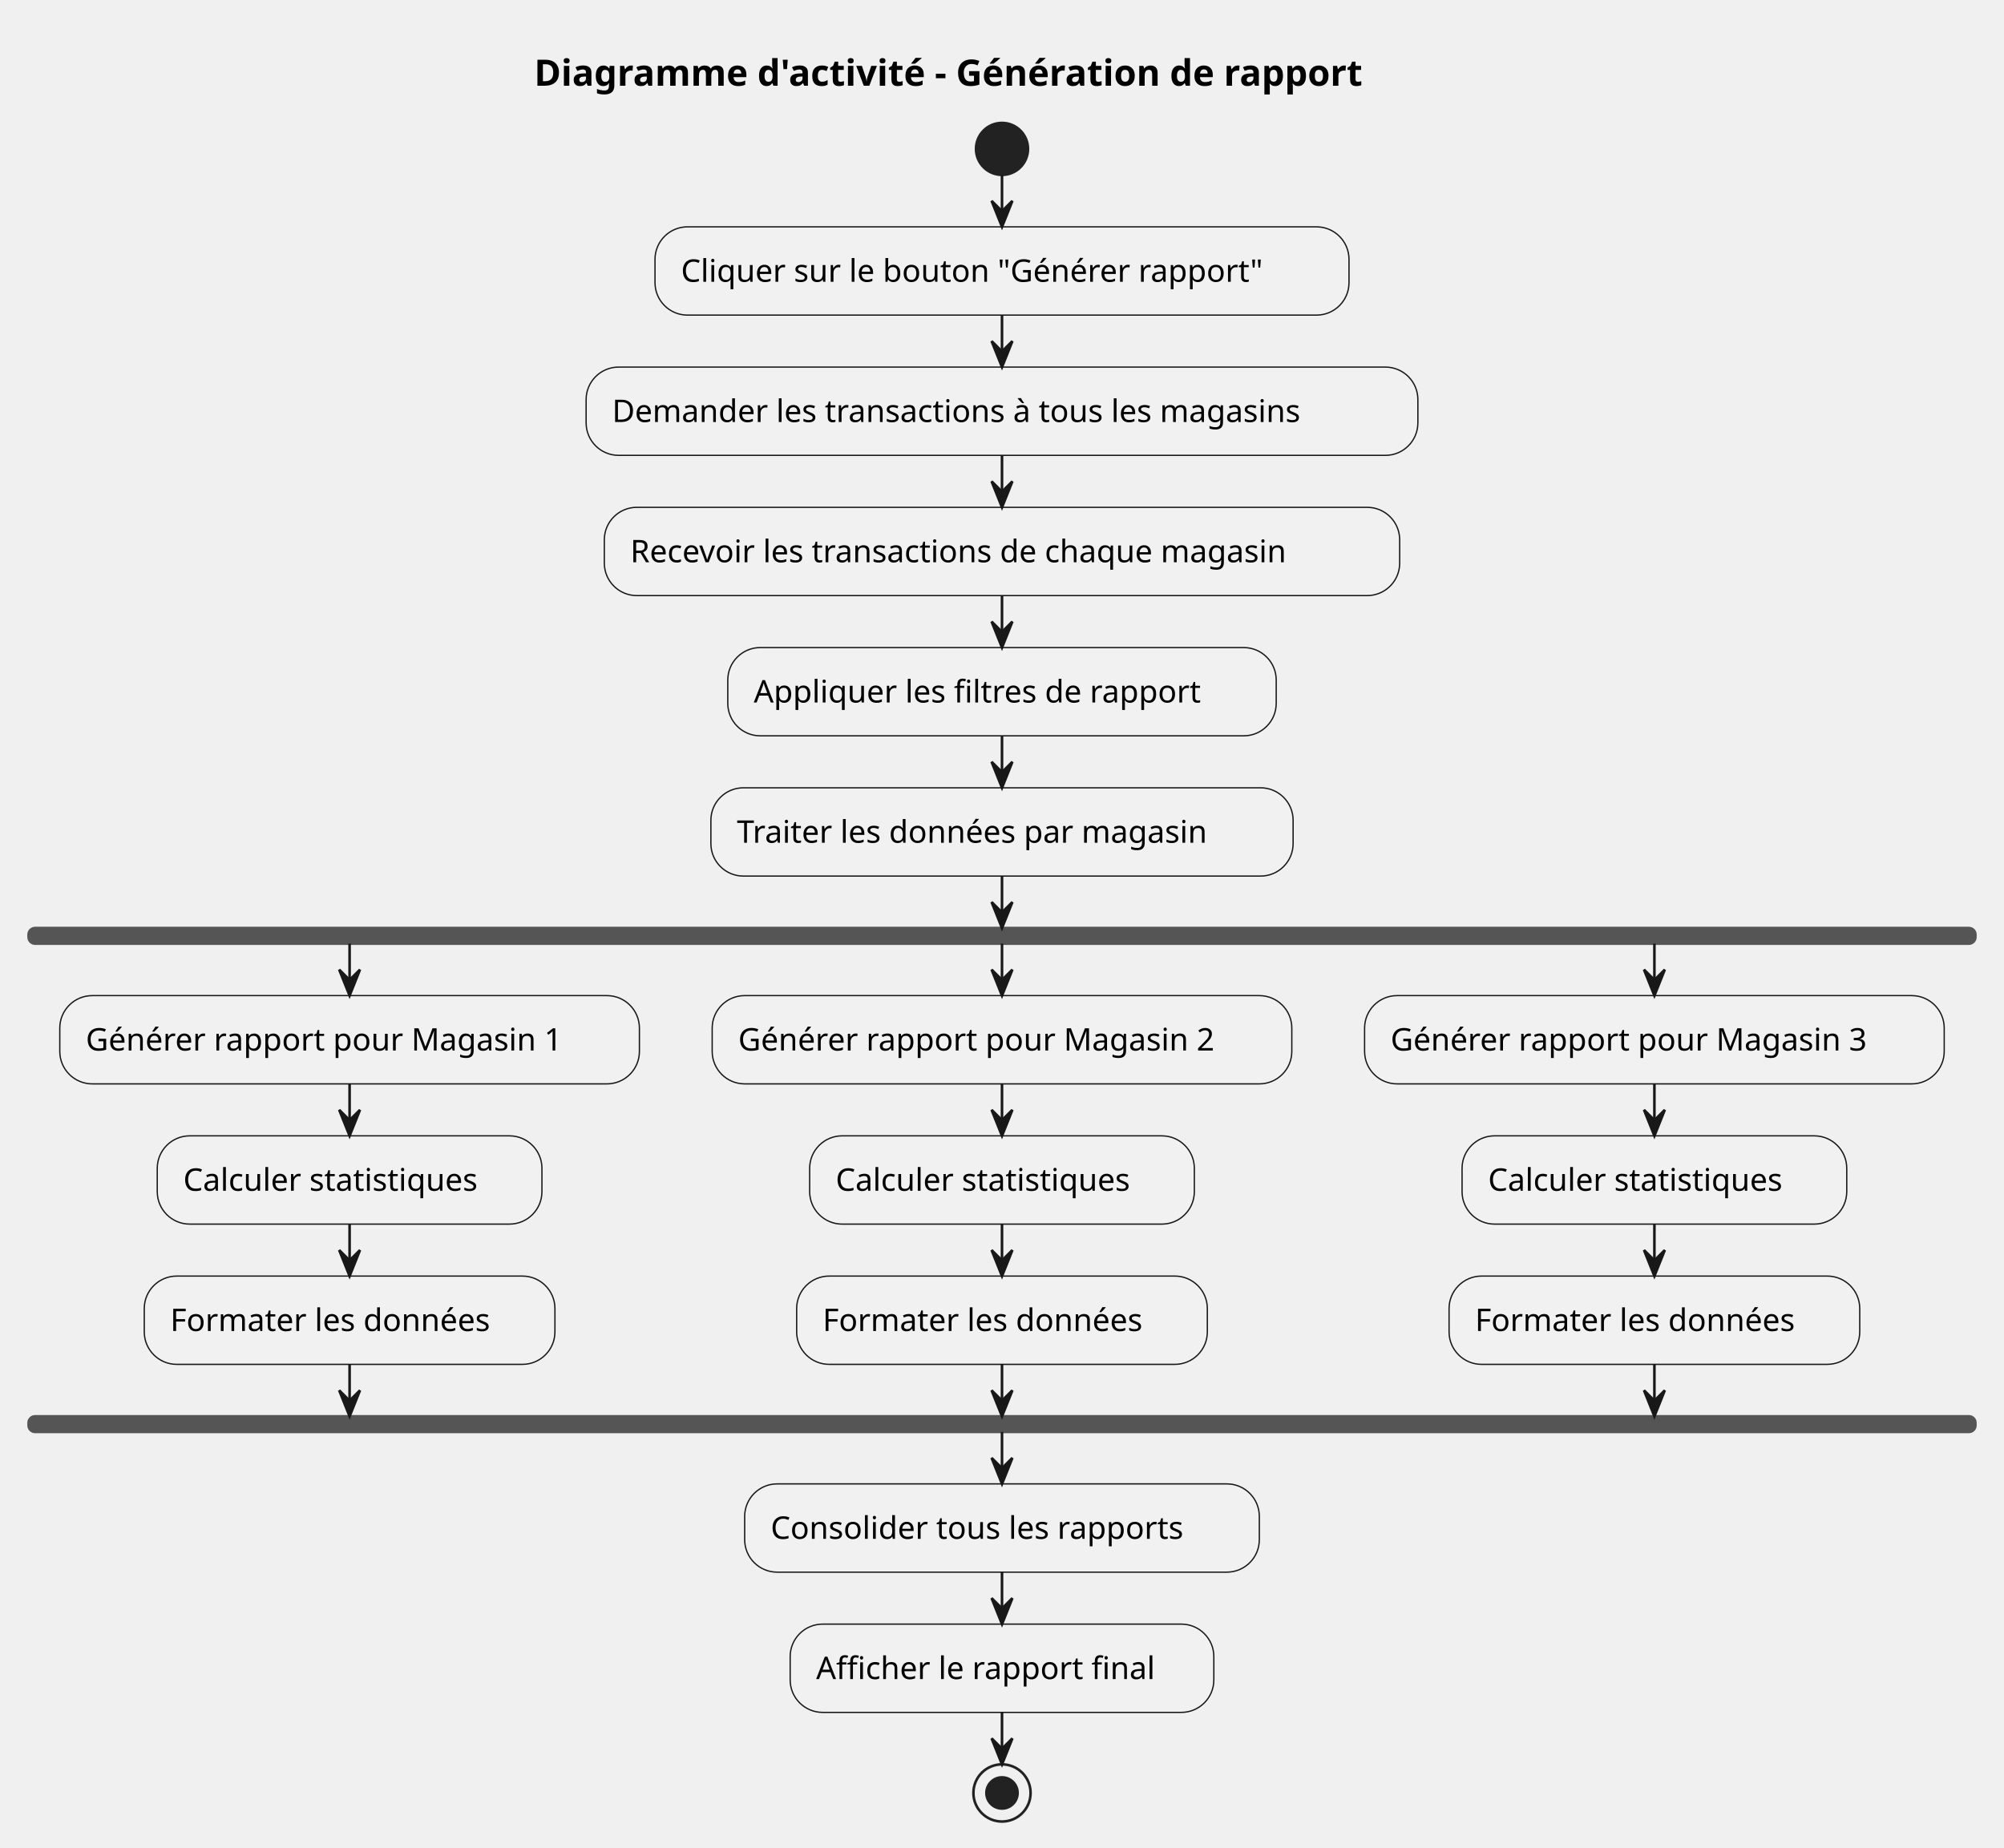
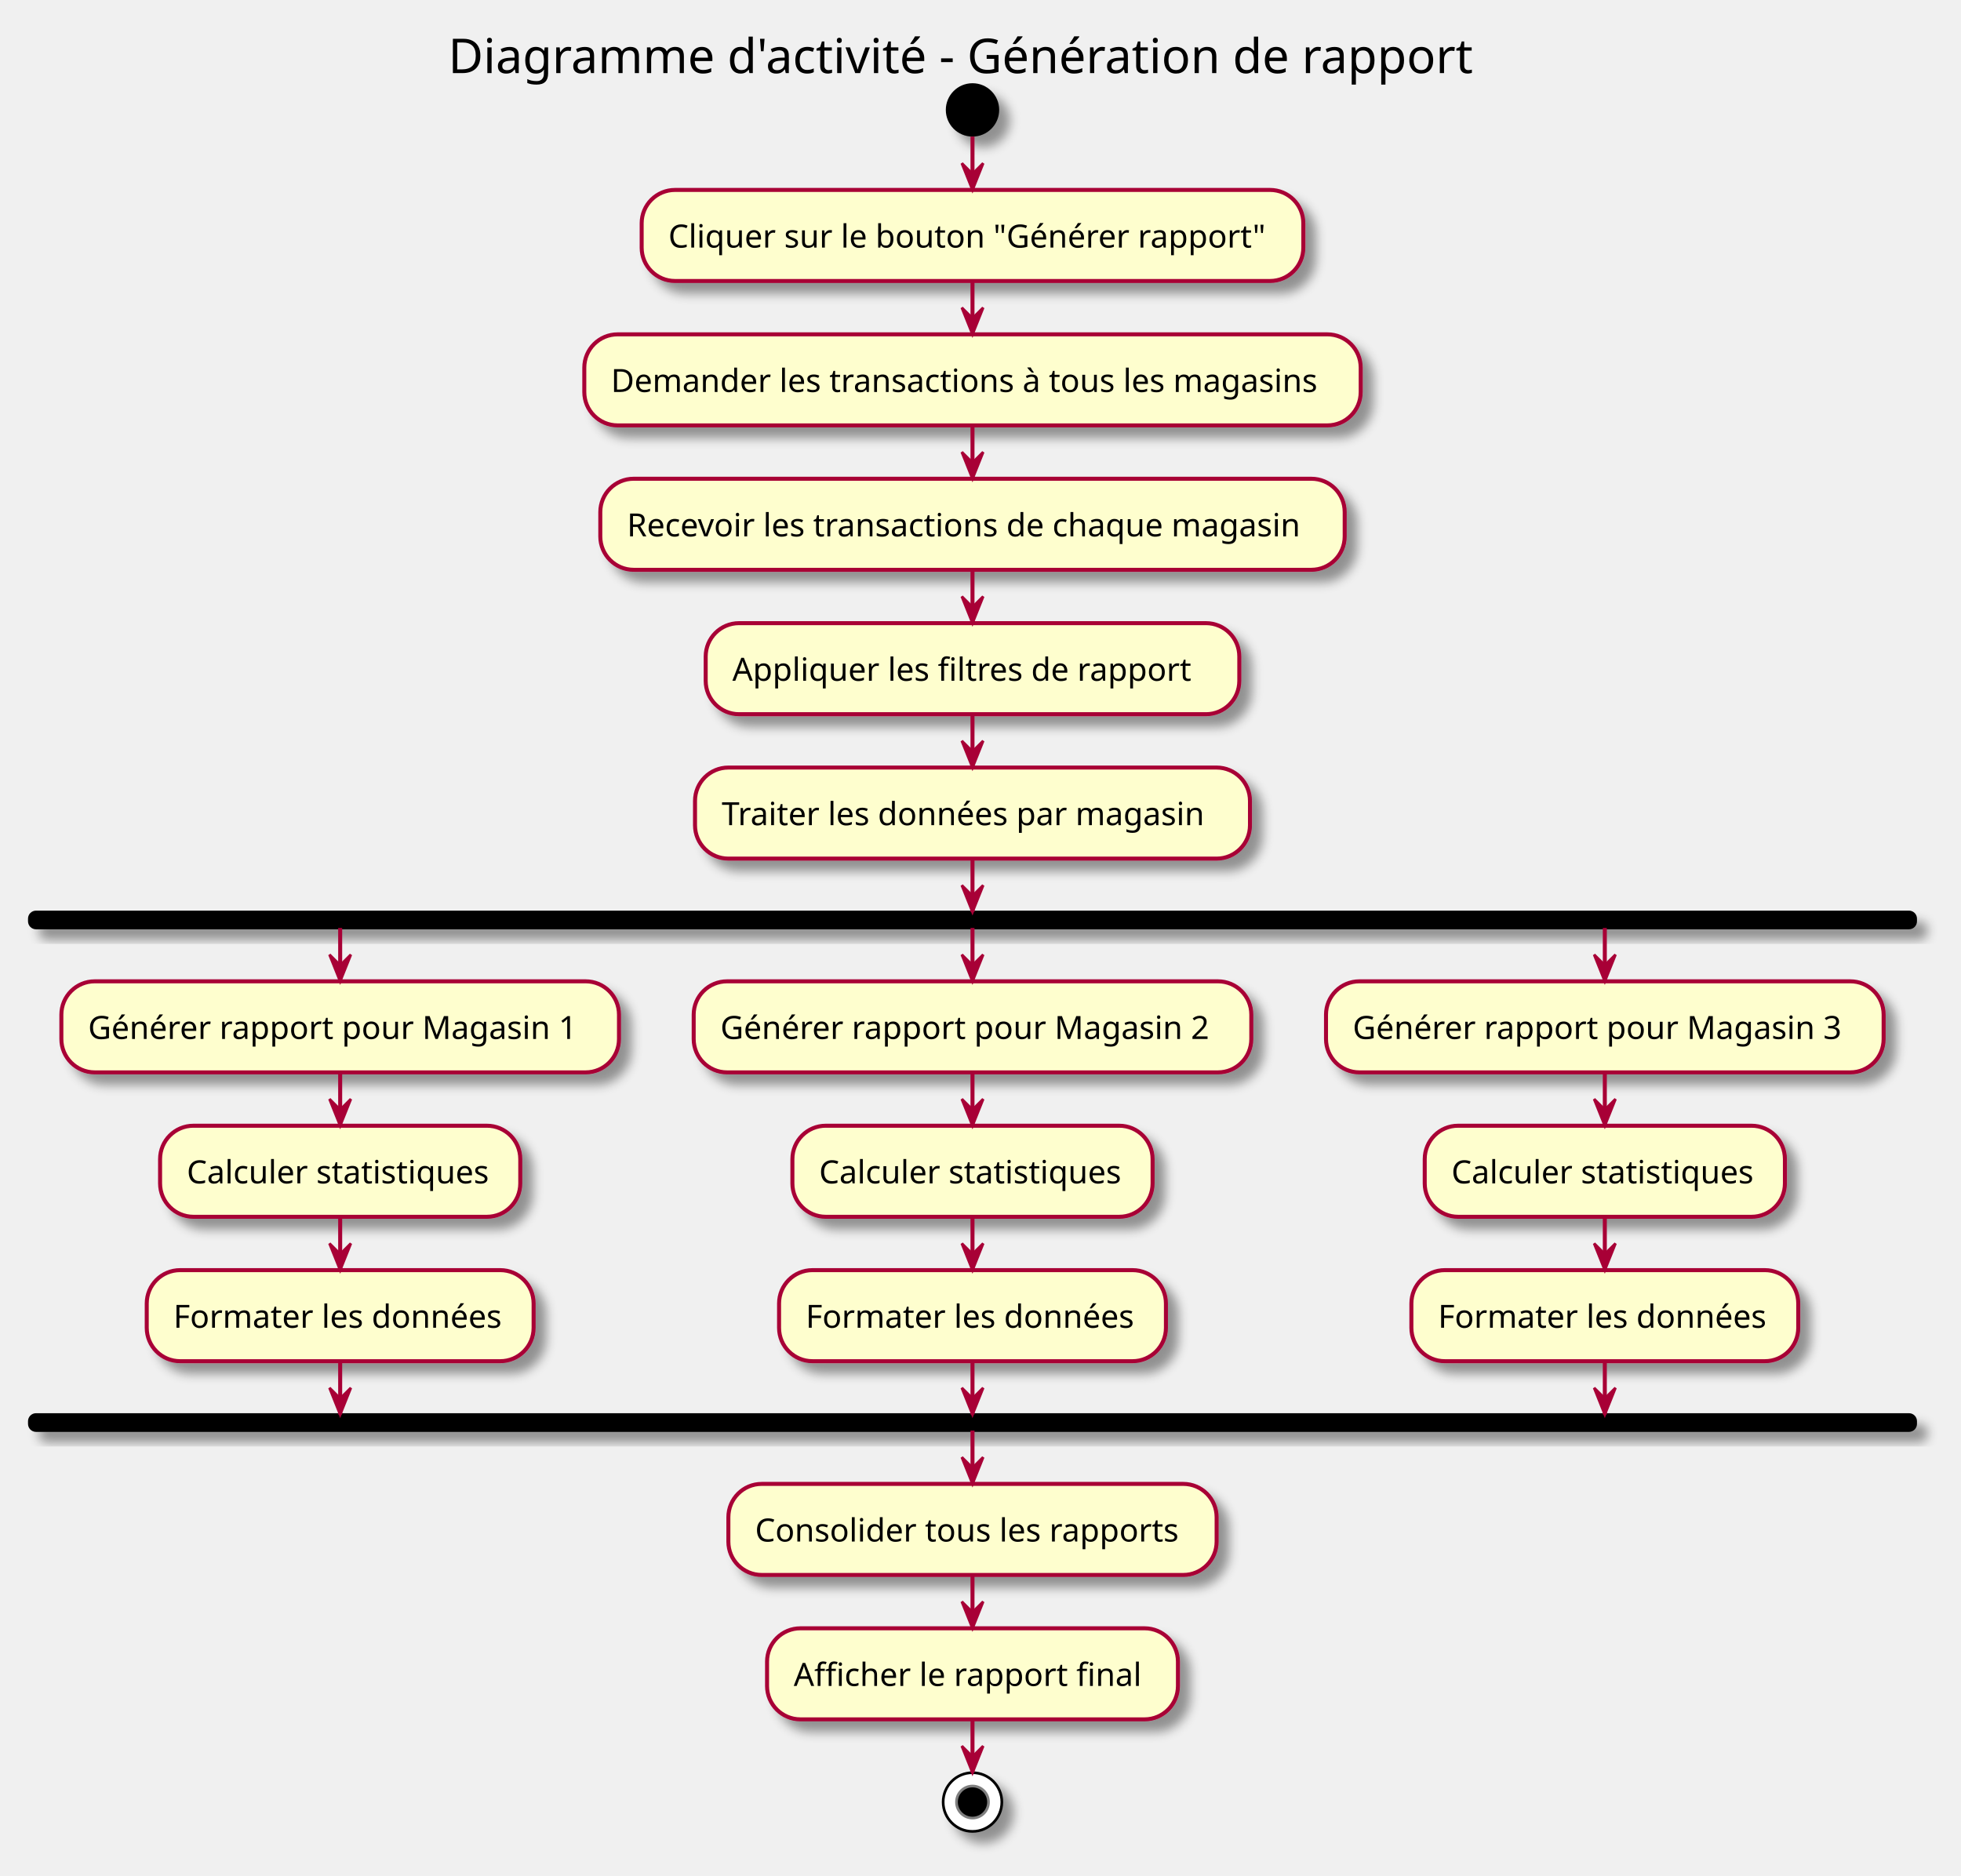
- <svg xmlns="http://www.w3.org/2000/svg" contentStyleType="text/css" height="711px" preserveAspectRatio="none" style="width:771px;height:711px;background:#FFFFFF;" version="1.1" viewBox="0 0 771 711" width="771px" zoomAndPan="magnify">
-   <defs />
+ <svg xmlns="http://www.w3.org/2000/svg" contentScriptType="application/ecmascript" contentStyleType="text/css" height="703px" preserveAspectRatio="none" style="width:735px;height:703px;" version="1.1" viewBox="0 0 735 703" width="735px" zoomAndPan="magnify">
+   <defs>
+     <filter height="300%" id="f1wb2mnrg6ahvs" width="300%" x="-1" y="-1">
+       <feGaussianBlur result="blurOut" stdDeviation="2.0" />
+       <feColorMatrix in="blurOut" result="blurOut2" type="matrix" values="0 0 0 0 0 0 0 0 0 0 0 0 0 0 0 0 0 0 .4 0" />
+       <feOffset dx="4.0" dy="4.0" in="blurOut2" result="blurOut3" />
+       <feBlend in="SourceGraphic" in2="blurOut3" mode="normal" />
+     </filter>
+   </defs>
  <g>
-     <text fill="#000000" font-family="sans-serif" font-size="14" font-weight="bold" lengthAdjust="spacing" textLength="357" x="205.5" y="32.995">Diagramme d'activité - Génération de rapport</text>
-     <ellipse cx="385.5" cy="57.297" fill="#222222" rx="10" ry="10" style="stroke:#222222;stroke-width:1.0;" />
-     <rect fill="#F1F1F1" height="33.969" rx="12.5" ry="12.5" style="stroke:#181818;stroke-width:0.5;" width="267" x="252" y="87.297" />
-     <text fill="#000000" font-family="sans-serif" font-size="12" lengthAdjust="spacing" textLength="247" x="262" y="108.436">Cliquer sur le bouton "Générer rapport"</text>
-     <rect fill="#F1F1F1" height="33.969" rx="12.5" ry="12.5" style="stroke:#181818;stroke-width:0.5;" width="320" x="225.5" y="141.266" />
-     <text fill="#000000" font-family="sans-serif" font-size="12" lengthAdjust="spacing" textLength="300" x="235.5" y="162.404">Demander les transactions à tous les magasins</text>
-     <rect fill="#F1F1F1" height="33.969" rx="12.5" ry="12.5" style="stroke:#181818;stroke-width:0.5;" width="306" x="232.5" y="195.234" />
-     <text fill="#000000" font-family="sans-serif" font-size="12" lengthAdjust="spacing" textLength="286" x="242.5" y="216.373">Recevoir les transactions de chaque magasin</text>
-     <rect fill="#F1F1F1" height="33.969" rx="12.5" ry="12.5" style="stroke:#181818;stroke-width:0.5;" width="211" x="280" y="249.203" />
-     <text fill="#000000" font-family="sans-serif" font-size="12" lengthAdjust="spacing" textLength="191" x="290" y="270.342">Appliquer les filtres de rapport</text>
-     <rect fill="#F1F1F1" height="33.969" rx="12.5" ry="12.5" style="stroke:#181818;stroke-width:0.5;" width="224" x="273.5" y="303.172" />
-     <text fill="#000000" font-family="sans-serif" font-size="12" lengthAdjust="spacing" textLength="204" x="283.5" y="324.31">Traiter les données par magasin</text>
-     <rect fill="#555555" height="6" rx="2.5" ry="2.5" style="stroke:#555555;stroke-width:1.0;" width="749" x="11" y="357.141" />
-     <rect fill="#F1F1F1" height="33.969" rx="12.5" ry="12.5" style="stroke:#181818;stroke-width:0.5;" width="223" x="23" y="383.141" />
-     <text fill="#000000" font-family="sans-serif" font-size="12" lengthAdjust="spacing" textLength="203" x="33" y="404.279">Générer rapport pour Magasin 1</text>
-     <rect fill="#F1F1F1" height="33.969" rx="12.5" ry="12.5" style="stroke:#181818;stroke-width:0.5;" width="148" x="60.5" y="437.109" />
-     <text fill="#000000" font-family="sans-serif" font-size="12" lengthAdjust="spacing" textLength="128" x="70.5" y="458.248">Calculer statistiques</text>
-     <rect fill="#F1F1F1" height="33.969" rx="12.5" ry="12.5" style="stroke:#181818;stroke-width:0.5;" width="158" x="55.5" y="491.078" />
-     <text fill="#000000" font-family="sans-serif" font-size="12" lengthAdjust="spacing" textLength="138" x="65.5" y="512.217">Formater les données</text>
-     <rect fill="#F1F1F1" height="33.969" rx="12.5" ry="12.5" style="stroke:#181818;stroke-width:0.5;" width="223" x="274" y="383.141" />
-     <text fill="#000000" font-family="sans-serif" font-size="12" lengthAdjust="spacing" textLength="203" x="284" y="404.279">Générer rapport pour Magasin 2</text>
-     <rect fill="#F1F1F1" height="33.969" rx="12.5" ry="12.5" style="stroke:#181818;stroke-width:0.5;" width="148" x="311.5" y="437.109" />
-     <text fill="#000000" font-family="sans-serif" font-size="12" lengthAdjust="spacing" textLength="128" x="321.5" y="458.248">Calculer statistiques</text>
-     <rect fill="#F1F1F1" height="33.969" rx="12.5" ry="12.5" style="stroke:#181818;stroke-width:0.5;" width="158" x="306.5" y="491.078" />
-     <text fill="#000000" font-family="sans-serif" font-size="12" lengthAdjust="spacing" textLength="138" x="316.5" y="512.217">Formater les données</text>
-     <rect fill="#F1F1F1" height="33.969" rx="12.5" ry="12.5" style="stroke:#181818;stroke-width:0.5;" width="223" x="525" y="383.141" />
-     <text fill="#000000" font-family="sans-serif" font-size="12" lengthAdjust="spacing" textLength="203" x="535" y="404.279">Générer rapport pour Magasin 3</text>
-     <rect fill="#F1F1F1" height="33.969" rx="12.5" ry="12.5" style="stroke:#181818;stroke-width:0.5;" width="148" x="562.5" y="437.109" />
-     <text fill="#000000" font-family="sans-serif" font-size="12" lengthAdjust="spacing" textLength="128" x="572.5" y="458.248">Calculer statistiques</text>
-     <rect fill="#F1F1F1" height="33.969" rx="12.5" ry="12.5" style="stroke:#181818;stroke-width:0.5;" width="158" x="557.5" y="491.078" />
-     <text fill="#000000" font-family="sans-serif" font-size="12" lengthAdjust="spacing" textLength="138" x="567.5" y="512.217">Formater les données</text>
-     <rect fill="#555555" height="6" rx="2.5" ry="2.5" style="stroke:#555555;stroke-width:1.0;" width="749" x="11" y="545.047" />
-     <rect fill="#F1F1F1" height="33.969" rx="12.5" ry="12.5" style="stroke:#181818;stroke-width:0.5;" width="198" x="286.5" y="571.047" />
-     <text fill="#000000" font-family="sans-serif" font-size="12" lengthAdjust="spacing" textLength="178" x="296.5" y="592.186">Consolider tous les rapports</text>
-     <rect fill="#F1F1F1" height="33.969" rx="12.5" ry="12.5" style="stroke:#181818;stroke-width:0.5;" width="163" x="304" y="625.016" />
-     <text fill="#000000" font-family="sans-serif" font-size="12" lengthAdjust="spacing" textLength="143" x="314" y="646.154">Afficher le rapport final</text>
-     <ellipse cx="385.5" cy="689.984" fill="none" rx="11" ry="11" style="stroke:#222222;stroke-width:1.0;" />
-     <ellipse cx="385.5" cy="689.984" fill="#222222" rx="6" ry="6" style="stroke:#222222;stroke-width:1.0;" />
-     <line style="stroke:#181818;stroke-width:1.0;" x1="385.5" x2="385.5" y1="67.297" y2="87.297" />
-     <polygon fill="#181818" points="381.5,77.297,385.5,87.297,389.5,77.297,385.5,81.297" style="stroke:#181818;stroke-width:1.0;" />
-     <line style="stroke:#181818;stroke-width:1.0;" x1="385.5" x2="385.5" y1="121.266" y2="141.266" />
-     <polygon fill="#181818" points="381.5,131.266,385.5,141.266,389.5,131.266,385.5,135.266" style="stroke:#181818;stroke-width:1.0;" />
-     <line style="stroke:#181818;stroke-width:1.0;" x1="385.5" x2="385.5" y1="175.234" y2="195.234" />
-     <polygon fill="#181818" points="381.5,185.234,385.5,195.234,389.5,185.234,385.5,189.234" style="stroke:#181818;stroke-width:1.0;" />
-     <line style="stroke:#181818;stroke-width:1.0;" x1="385.5" x2="385.5" y1="229.203" y2="249.203" />
-     <polygon fill="#181818" points="381.5,239.203,385.5,249.203,389.5,239.203,385.5,243.203" style="stroke:#181818;stroke-width:1.0;" />
-     <line style="stroke:#181818;stroke-width:1.0;" x1="385.5" x2="385.5" y1="283.172" y2="303.172" />
-     <polygon fill="#181818" points="381.5,293.172,385.5,303.172,389.5,293.172,385.5,297.172" style="stroke:#181818;stroke-width:1.0;" />
-     <line style="stroke:#181818;stroke-width:1.0;" x1="134.5" x2="134.5" y1="417.109" y2="437.109" />
-     <polygon fill="#181818" points="130.5,427.109,134.5,437.109,138.5,427.109,134.5,431.109" style="stroke:#181818;stroke-width:1.0;" />
-     <line style="stroke:#181818;stroke-width:1.0;" x1="134.5" x2="134.5" y1="471.078" y2="491.078" />
-     <polygon fill="#181818" points="130.5,481.078,134.5,491.078,138.5,481.078,134.5,485.078" style="stroke:#181818;stroke-width:1.0;" />
-     <line style="stroke:#181818;stroke-width:1.0;" x1="385.5" x2="385.5" y1="417.109" y2="437.109" />
-     <polygon fill="#181818" points="381.5,427.109,385.5,437.109,389.5,427.109,385.5,431.109" style="stroke:#181818;stroke-width:1.0;" />
-     <line style="stroke:#181818;stroke-width:1.0;" x1="385.5" x2="385.5" y1="471.078" y2="491.078" />
-     <polygon fill="#181818" points="381.5,481.078,385.5,491.078,389.5,481.078,385.5,485.078" style="stroke:#181818;stroke-width:1.0;" />
-     <line style="stroke:#181818;stroke-width:1.0;" x1="636.5" x2="636.5" y1="417.109" y2="437.109" />
-     <polygon fill="#181818" points="632.5,427.109,636.5,437.109,640.5,427.109,636.5,431.109" style="stroke:#181818;stroke-width:1.0;" />
-     <line style="stroke:#181818;stroke-width:1.0;" x1="636.5" x2="636.5" y1="471.078" y2="491.078" />
-     <polygon fill="#181818" points="632.5,481.078,636.5,491.078,640.5,481.078,636.5,485.078" style="stroke:#181818;stroke-width:1.0;" />
-     <line style="stroke:#181818;stroke-width:1.0;" x1="134.5" x2="134.5" y1="363.141" y2="383.141" />
-     <polygon fill="#181818" points="130.5,373.141,134.5,383.141,138.5,373.141,134.5,377.141" style="stroke:#181818;stroke-width:1.0;" />
-     <line style="stroke:#181818;stroke-width:1.0;" x1="385.5" x2="385.5" y1="363.141" y2="383.141" />
-     <polygon fill="#181818" points="381.5,373.141,385.5,383.141,389.5,373.141,385.5,377.141" style="stroke:#181818;stroke-width:1.0;" />
-     <line style="stroke:#181818;stroke-width:1.0;" x1="636.5" x2="636.5" y1="363.141" y2="383.141" />
-     <polygon fill="#181818" points="632.5,373.141,636.5,383.141,640.5,373.141,636.5,377.141" style="stroke:#181818;stroke-width:1.0;" />
-     <line style="stroke:#181818;stroke-width:1.0;" x1="134.5" x2="134.5" y1="525.047" y2="545.047" />
-     <polygon fill="#181818" points="130.5,535.047,134.5,545.047,138.5,535.047,134.5,539.047" style="stroke:#181818;stroke-width:1.0;" />
-     <line style="stroke:#181818;stroke-width:1.0;" x1="385.5" x2="385.5" y1="525.047" y2="545.047" />
-     <polygon fill="#181818" points="381.5,535.047,385.5,545.047,389.5,535.047,385.5,539.047" style="stroke:#181818;stroke-width:1.0;" />
-     <line style="stroke:#181818;stroke-width:1.0;" x1="636.5" x2="636.5" y1="525.047" y2="545.047" />
-     <polygon fill="#181818" points="632.5,535.047,636.5,545.047,640.5,535.047,636.5,539.047" style="stroke:#181818;stroke-width:1.0;" />
-     <line style="stroke:#181818;stroke-width:1.0;" x1="385.5" x2="385.5" y1="337.141" y2="357.141" />
-     <polygon fill="#181818" points="381.5,347.141,385.5,357.141,389.5,347.141,385.5,351.141" style="stroke:#181818;stroke-width:1.0;" />
-     <line style="stroke:#181818;stroke-width:1.0;" x1="385.5" x2="385.5" y1="551.047" y2="571.047" />
-     <polygon fill="#181818" points="381.5,561.047,385.5,571.047,389.5,561.047,385.5,565.047" style="stroke:#181818;stroke-width:1.0;" />
-     <line style="stroke:#181818;stroke-width:1.0;" x1="385.5" x2="385.5" y1="605.016" y2="625.016" />
-     <polygon fill="#181818" points="381.5,615.016,385.5,625.016,389.5,615.016,385.5,619.016" style="stroke:#181818;stroke-width:1.0;" />
-     <line style="stroke:#181818;stroke-width:1.0;" x1="385.5" x2="385.5" y1="658.984" y2="678.984" />
-     <polygon fill="#181818" points="381.5,668.984,385.5,678.984,389.5,668.984,385.5,672.984" style="stroke:#181818;stroke-width:1.0;" />
+     <text fill="#000000" font-family="sans-serif" font-size="18" lengthAdjust="spacing" textLength="397" x="168" y="27.402">Diagramme d'activité - Génération de rapport</text>
+     <ellipse cx="364.5" cy="41.199" fill="#000000" filter="url(#f1wb2mnrg6ahvs)" rx="10" ry="10" style="stroke:none;stroke-width:1.0;" />
+     <rect fill="#FEFECE" filter="url(#f1wb2mnrg6ahvs)" height="34.133" rx="12.5" ry="12.5" style="stroke:#A80036;stroke-width:1.5;" width="248" x="240.5" y="71.199" />
+     <text fill="#000000" font-family="sans-serif" font-size="12" lengthAdjust="spacing" textLength="228" x="250.5" y="92.801">Cliquer sur le bouton "Générer rapport"</text>
+     <rect fill="#FEFECE" filter="url(#f1wb2mnrg6ahvs)" height="34.133" rx="12.5" ry="12.5" style="stroke:#A80036;stroke-width:1.5;" width="291" x="219" y="125.332" />
+     <text fill="#000000" font-family="sans-serif" font-size="12" lengthAdjust="spacing" textLength="271" x="229" y="146.934">Demander les transactions à tous les magasins</text>
+     <rect fill="#FEFECE" filter="url(#f1wb2mnrg6ahvs)" height="34.133" rx="12.5" ry="12.5" style="stroke:#A80036;stroke-width:1.5;" width="279" x="225" y="179.465" />
+     <text fill="#000000" font-family="sans-serif" font-size="12" lengthAdjust="spacing" textLength="259" x="235" y="201.066">Recevoir les transactions de chaque magasin</text>
+     <rect fill="#FEFECE" filter="url(#f1wb2mnrg6ahvs)" height="34.133" rx="12.5" ry="12.5" style="stroke:#A80036;stroke-width:1.5;" width="200" x="264.5" y="233.598" />
+     <text fill="#000000" font-family="sans-serif" font-size="12" lengthAdjust="spacing" textLength="180" x="274.5" y="255.199">Appliquer les filtres de rapport</text>
+     <rect fill="#FEFECE" filter="url(#f1wb2mnrg6ahvs)" height="34.133" rx="12.5" ry="12.5" style="stroke:#A80036;stroke-width:1.5;" width="208" x="260.5" y="287.731" />
+     <text fill="#000000" font-family="sans-serif" font-size="12" lengthAdjust="spacing" textLength="188" x="270.5" y="309.332">Traiter les données par magasin</text>
+     <rect fill="#000000" filter="url(#f1wb2mnrg6ahvs)" height="6" rx="2.5" ry="2.5" style="stroke:#000000;stroke-width:1.0;" width="707" x="11" y="341.863" />
+     <rect fill="#FEFECE" filter="url(#f1wb2mnrg6ahvs)" height="34.133" rx="12.5" ry="12.5" style="stroke:#A80036;stroke-width:1.5;" width="209" x="23" y="367.863" />
+     <text fill="#000000" font-family="sans-serif" font-size="12" lengthAdjust="spacing" textLength="189" x="33" y="389.465">Générer rapport pour Magasin 1</text>
+     <rect fill="#FEFECE" filter="url(#f1wb2mnrg6ahvs)" height="34.133" rx="12.5" ry="12.5" style="stroke:#A80036;stroke-width:1.5;" width="135" x="60" y="421.996" />
+     <text fill="#000000" font-family="sans-serif" font-size="12" lengthAdjust="spacing" textLength="115" x="70" y="443.598">Calculer statistiques</text>
+     <rect fill="#FEFECE" filter="url(#f1wb2mnrg6ahvs)" height="34.133" rx="12.5" ry="12.5" style="stroke:#A80036;stroke-width:1.5;" width="145" x="55" y="476.129" />
+     <text fill="#000000" font-family="sans-serif" font-size="12" lengthAdjust="spacing" textLength="125" x="65" y="497.731">Formater les données</text>
+     <rect fill="#FEFECE" filter="url(#f1wb2mnrg6ahvs)" height="34.133" rx="12.5" ry="12.5" style="stroke:#A80036;stroke-width:1.5;" width="209" x="260" y="367.863" />
+     <text fill="#000000" font-family="sans-serif" font-size="12" lengthAdjust="spacing" textLength="189" x="270" y="389.465">Générer rapport pour Magasin 2</text>
+     <rect fill="#FEFECE" filter="url(#f1wb2mnrg6ahvs)" height="34.133" rx="12.5" ry="12.5" style="stroke:#A80036;stroke-width:1.5;" width="135" x="297" y="421.996" />
+     <text fill="#000000" font-family="sans-serif" font-size="12" lengthAdjust="spacing" textLength="115" x="307" y="443.598">Calculer statistiques</text>
+     <rect fill="#FEFECE" filter="url(#f1wb2mnrg6ahvs)" height="34.133" rx="12.5" ry="12.5" style="stroke:#A80036;stroke-width:1.5;" width="145" x="292" y="476.129" />
+     <text fill="#000000" font-family="sans-serif" font-size="12" lengthAdjust="spacing" textLength="125" x="302" y="497.731">Formater les données</text>
+     <rect fill="#FEFECE" filter="url(#f1wb2mnrg6ahvs)" height="34.133" rx="12.5" ry="12.5" style="stroke:#A80036;stroke-width:1.5;" width="209" x="497" y="367.863" />
+     <text fill="#000000" font-family="sans-serif" font-size="12" lengthAdjust="spacing" textLength="189" x="507" y="389.465">Générer rapport pour Magasin 3</text>
+     <rect fill="#FEFECE" filter="url(#f1wb2mnrg6ahvs)" height="34.133" rx="12.5" ry="12.5" style="stroke:#A80036;stroke-width:1.5;" width="135" x="534" y="421.996" />
+     <text fill="#000000" font-family="sans-serif" font-size="12" lengthAdjust="spacing" textLength="115" x="544" y="443.598">Calculer statistiques</text>
+     <rect fill="#FEFECE" filter="url(#f1wb2mnrg6ahvs)" height="34.133" rx="12.5" ry="12.5" style="stroke:#A80036;stroke-width:1.5;" width="145" x="529" y="476.129" />
+     <text fill="#000000" font-family="sans-serif" font-size="12" lengthAdjust="spacing" textLength="125" x="539" y="497.731">Formater les données</text>
+     <rect fill="#000000" filter="url(#f1wb2mnrg6ahvs)" height="6" rx="2.5" ry="2.5" style="stroke:#000000;stroke-width:1.0;" width="707" x="11" y="530.262" />
+     <rect fill="#FEFECE" filter="url(#f1wb2mnrg6ahvs)" height="34.133" rx="12.5" ry="12.5" style="stroke:#A80036;stroke-width:1.5;" width="183" x="273" y="556.262" />
+     <text fill="#000000" font-family="sans-serif" font-size="12" lengthAdjust="spacing" textLength="163" x="283" y="577.863">Consolider tous les rapports</text>
+     <rect fill="#FEFECE" filter="url(#f1wb2mnrg6ahvs)" height="34.133" rx="12.5" ry="12.5" style="stroke:#A80036;stroke-width:1.5;" width="154" x="287.5" y="610.394" />
+     <text fill="#000000" font-family="sans-serif" font-size="12" lengthAdjust="spacing" textLength="134" x="297.5" y="631.996">Afficher le rapport final</text>
+     <ellipse cx="364.5" cy="675.527" fill="#FFFFFF" filter="url(#f1wb2mnrg6ahvs)" rx="11" ry="11" style="stroke:#000000;stroke-width:1.0;" />
+     <ellipse cx="364.5" cy="675.527" fill="#000000" rx="6" ry="6" style="stroke:#7F7F7F;stroke-width:1.0;" />
+     <line style="stroke:#A80036;stroke-width:1.5;" x1="364.5" x2="364.5" y1="51.199" y2="71.199" />
+     <polygon fill="#A80036" points="360.5,61.199,364.5,71.199,368.5,61.199,364.5,65.199" style="stroke:#A80036;stroke-width:1.0;" />
+     <line style="stroke:#A80036;stroke-width:1.5;" x1="364.5" x2="364.5" y1="105.332" y2="125.332" />
+     <polygon fill="#A80036" points="360.5,115.332,364.5,125.332,368.5,115.332,364.5,119.332" style="stroke:#A80036;stroke-width:1.0;" />
+     <line style="stroke:#A80036;stroke-width:1.5;" x1="364.5" x2="364.5" y1="159.465" y2="179.465" />
+     <polygon fill="#A80036" points="360.5,169.465,364.5,179.465,368.5,169.465,364.5,173.465" style="stroke:#A80036;stroke-width:1.0;" />
+     <line style="stroke:#A80036;stroke-width:1.5;" x1="364.5" x2="364.5" y1="213.598" y2="233.598" />
+     <polygon fill="#A80036" points="360.5,223.598,364.5,233.598,368.5,223.598,364.5,227.598" style="stroke:#A80036;stroke-width:1.0;" />
+     <line style="stroke:#A80036;stroke-width:1.5;" x1="364.5" x2="364.5" y1="267.731" y2="287.731" />
+     <polygon fill="#A80036" points="360.5,277.731,364.5,287.731,368.5,277.731,364.5,281.731" style="stroke:#A80036;stroke-width:1.0;" />
+     <line style="stroke:#A80036;stroke-width:1.5;" x1="127.5" x2="127.5" y1="401.996" y2="421.996" />
+     <polygon fill="#A80036" points="123.5,411.996,127.5,421.996,131.5,411.996,127.5,415.996" style="stroke:#A80036;stroke-width:1.0;" />
+     <line style="stroke:#A80036;stroke-width:1.5;" x1="127.5" x2="127.5" y1="456.129" y2="476.129" />
+     <polygon fill="#A80036" points="123.5,466.129,127.5,476.129,131.5,466.129,127.5,470.129" style="stroke:#A80036;stroke-width:1.0;" />
+     <line style="stroke:#A80036;stroke-width:1.5;" x1="364.5" x2="364.5" y1="401.996" y2="421.996" />
+     <polygon fill="#A80036" points="360.5,411.996,364.5,421.996,368.5,411.996,364.5,415.996" style="stroke:#A80036;stroke-width:1.0;" />
+     <line style="stroke:#A80036;stroke-width:1.5;" x1="364.5" x2="364.5" y1="456.129" y2="476.129" />
+     <polygon fill="#A80036" points="360.5,466.129,364.5,476.129,368.5,466.129,364.5,470.129" style="stroke:#A80036;stroke-width:1.0;" />
+     <line style="stroke:#A80036;stroke-width:1.5;" x1="601.5" x2="601.5" y1="401.996" y2="421.996" />
+     <polygon fill="#A80036" points="597.5,411.996,601.5,421.996,605.5,411.996,601.5,415.996" style="stroke:#A80036;stroke-width:1.0;" />
+     <line style="stroke:#A80036;stroke-width:1.5;" x1="601.5" x2="601.5" y1="456.129" y2="476.129" />
+     <polygon fill="#A80036" points="597.5,466.129,601.5,476.129,605.5,466.129,601.5,470.129" style="stroke:#A80036;stroke-width:1.0;" />
+     <line style="stroke:#A80036;stroke-width:1.5;" x1="127.5" x2="127.5" y1="347.863" y2="367.863" />
+     <polygon fill="#A80036" points="123.5,357.863,127.5,367.863,131.5,357.863,127.5,361.863" style="stroke:#A80036;stroke-width:1.0;" />
+     <line style="stroke:#A80036;stroke-width:1.5;" x1="364.5" x2="364.5" y1="347.863" y2="367.863" />
+     <polygon fill="#A80036" points="360.5,357.863,364.5,367.863,368.5,357.863,364.5,361.863" style="stroke:#A80036;stroke-width:1.0;" />
+     <line style="stroke:#A80036;stroke-width:1.5;" x1="601.5" x2="601.5" y1="347.863" y2="367.863" />
+     <polygon fill="#A80036" points="597.5,357.863,601.5,367.863,605.5,357.863,601.5,361.863" style="stroke:#A80036;stroke-width:1.0;" />
+     <line style="stroke:#A80036;stroke-width:1.5;" x1="127.5" x2="127.5" y1="510.262" y2="530.262" />
+     <polygon fill="#A80036" points="123.5,520.262,127.5,530.262,131.5,520.262,127.5,524.262" style="stroke:#A80036;stroke-width:1.0;" />
+     <line style="stroke:#A80036;stroke-width:1.5;" x1="364.5" x2="364.5" y1="510.262" y2="530.262" />
+     <polygon fill="#A80036" points="360.5,520.262,364.5,530.262,368.5,520.262,364.5,524.262" style="stroke:#A80036;stroke-width:1.0;" />
+     <line style="stroke:#A80036;stroke-width:1.5;" x1="601.5" x2="601.5" y1="510.262" y2="530.262" />
+     <polygon fill="#A80036" points="597.5,520.262,601.5,530.262,605.5,520.262,601.5,524.262" style="stroke:#A80036;stroke-width:1.0;" />
+     <line style="stroke:#A80036;stroke-width:1.5;" x1="364.5" x2="364.5" y1="321.863" y2="341.863" />
+     <polygon fill="#A80036" points="360.5,331.863,364.5,341.863,368.5,331.863,364.5,335.863" style="stroke:#A80036;stroke-width:1.0;" />
+     <line style="stroke:#A80036;stroke-width:1.5;" x1="364.5" x2="364.5" y1="536.262" y2="556.262" />
+     <polygon fill="#A80036" points="360.5,546.262,364.5,556.262,368.5,546.262,364.5,550.262" style="stroke:#A80036;stroke-width:1.0;" />
+     <line style="stroke:#A80036;stroke-width:1.5;" x1="364.5" x2="364.5" y1="590.394" y2="610.394" />
+     <polygon fill="#A80036" points="360.5,600.394,364.5,610.394,368.5,600.394,364.5,604.394" style="stroke:#A80036;stroke-width:1.0;" />
+     <line style="stroke:#A80036;stroke-width:1.5;" x1="364.5" x2="364.5" y1="644.527" y2="664.527" />
+     <polygon fill="#A80036" points="360.5,654.527,364.5,664.527,368.5,654.527,364.5,658.527" style="stroke:#A80036;stroke-width:1.0;" />
  </g>
</svg>
